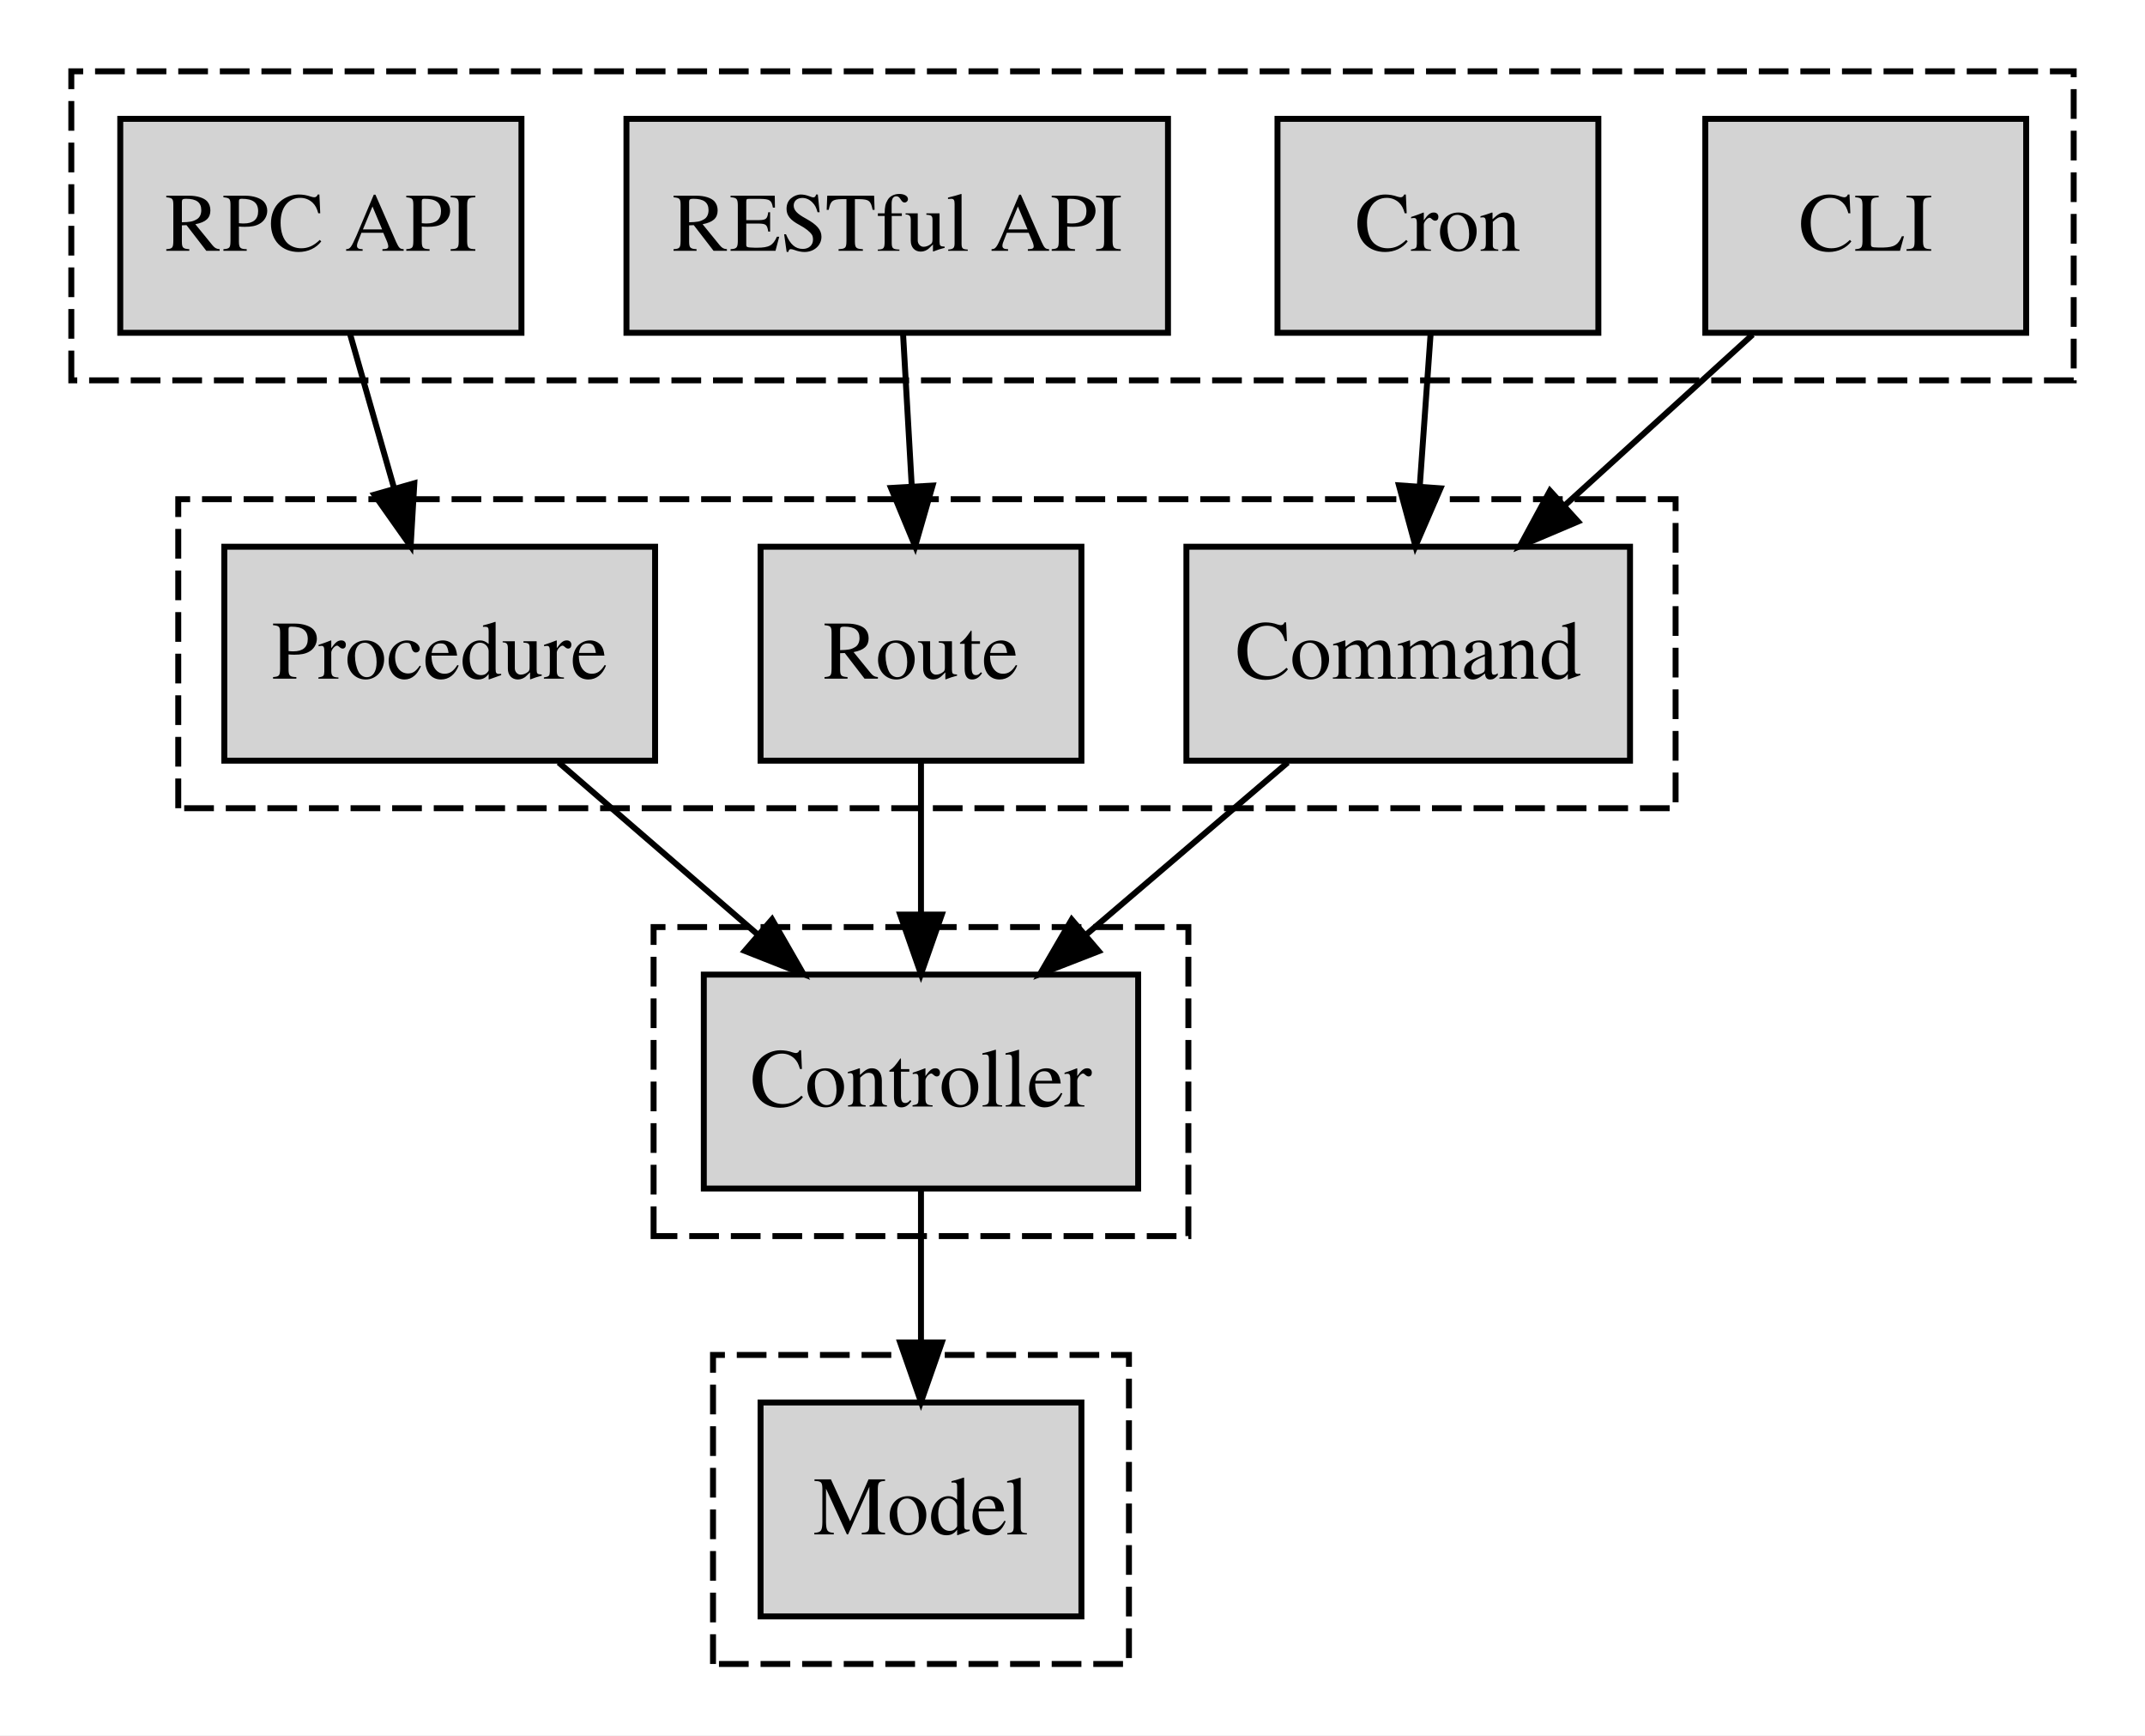
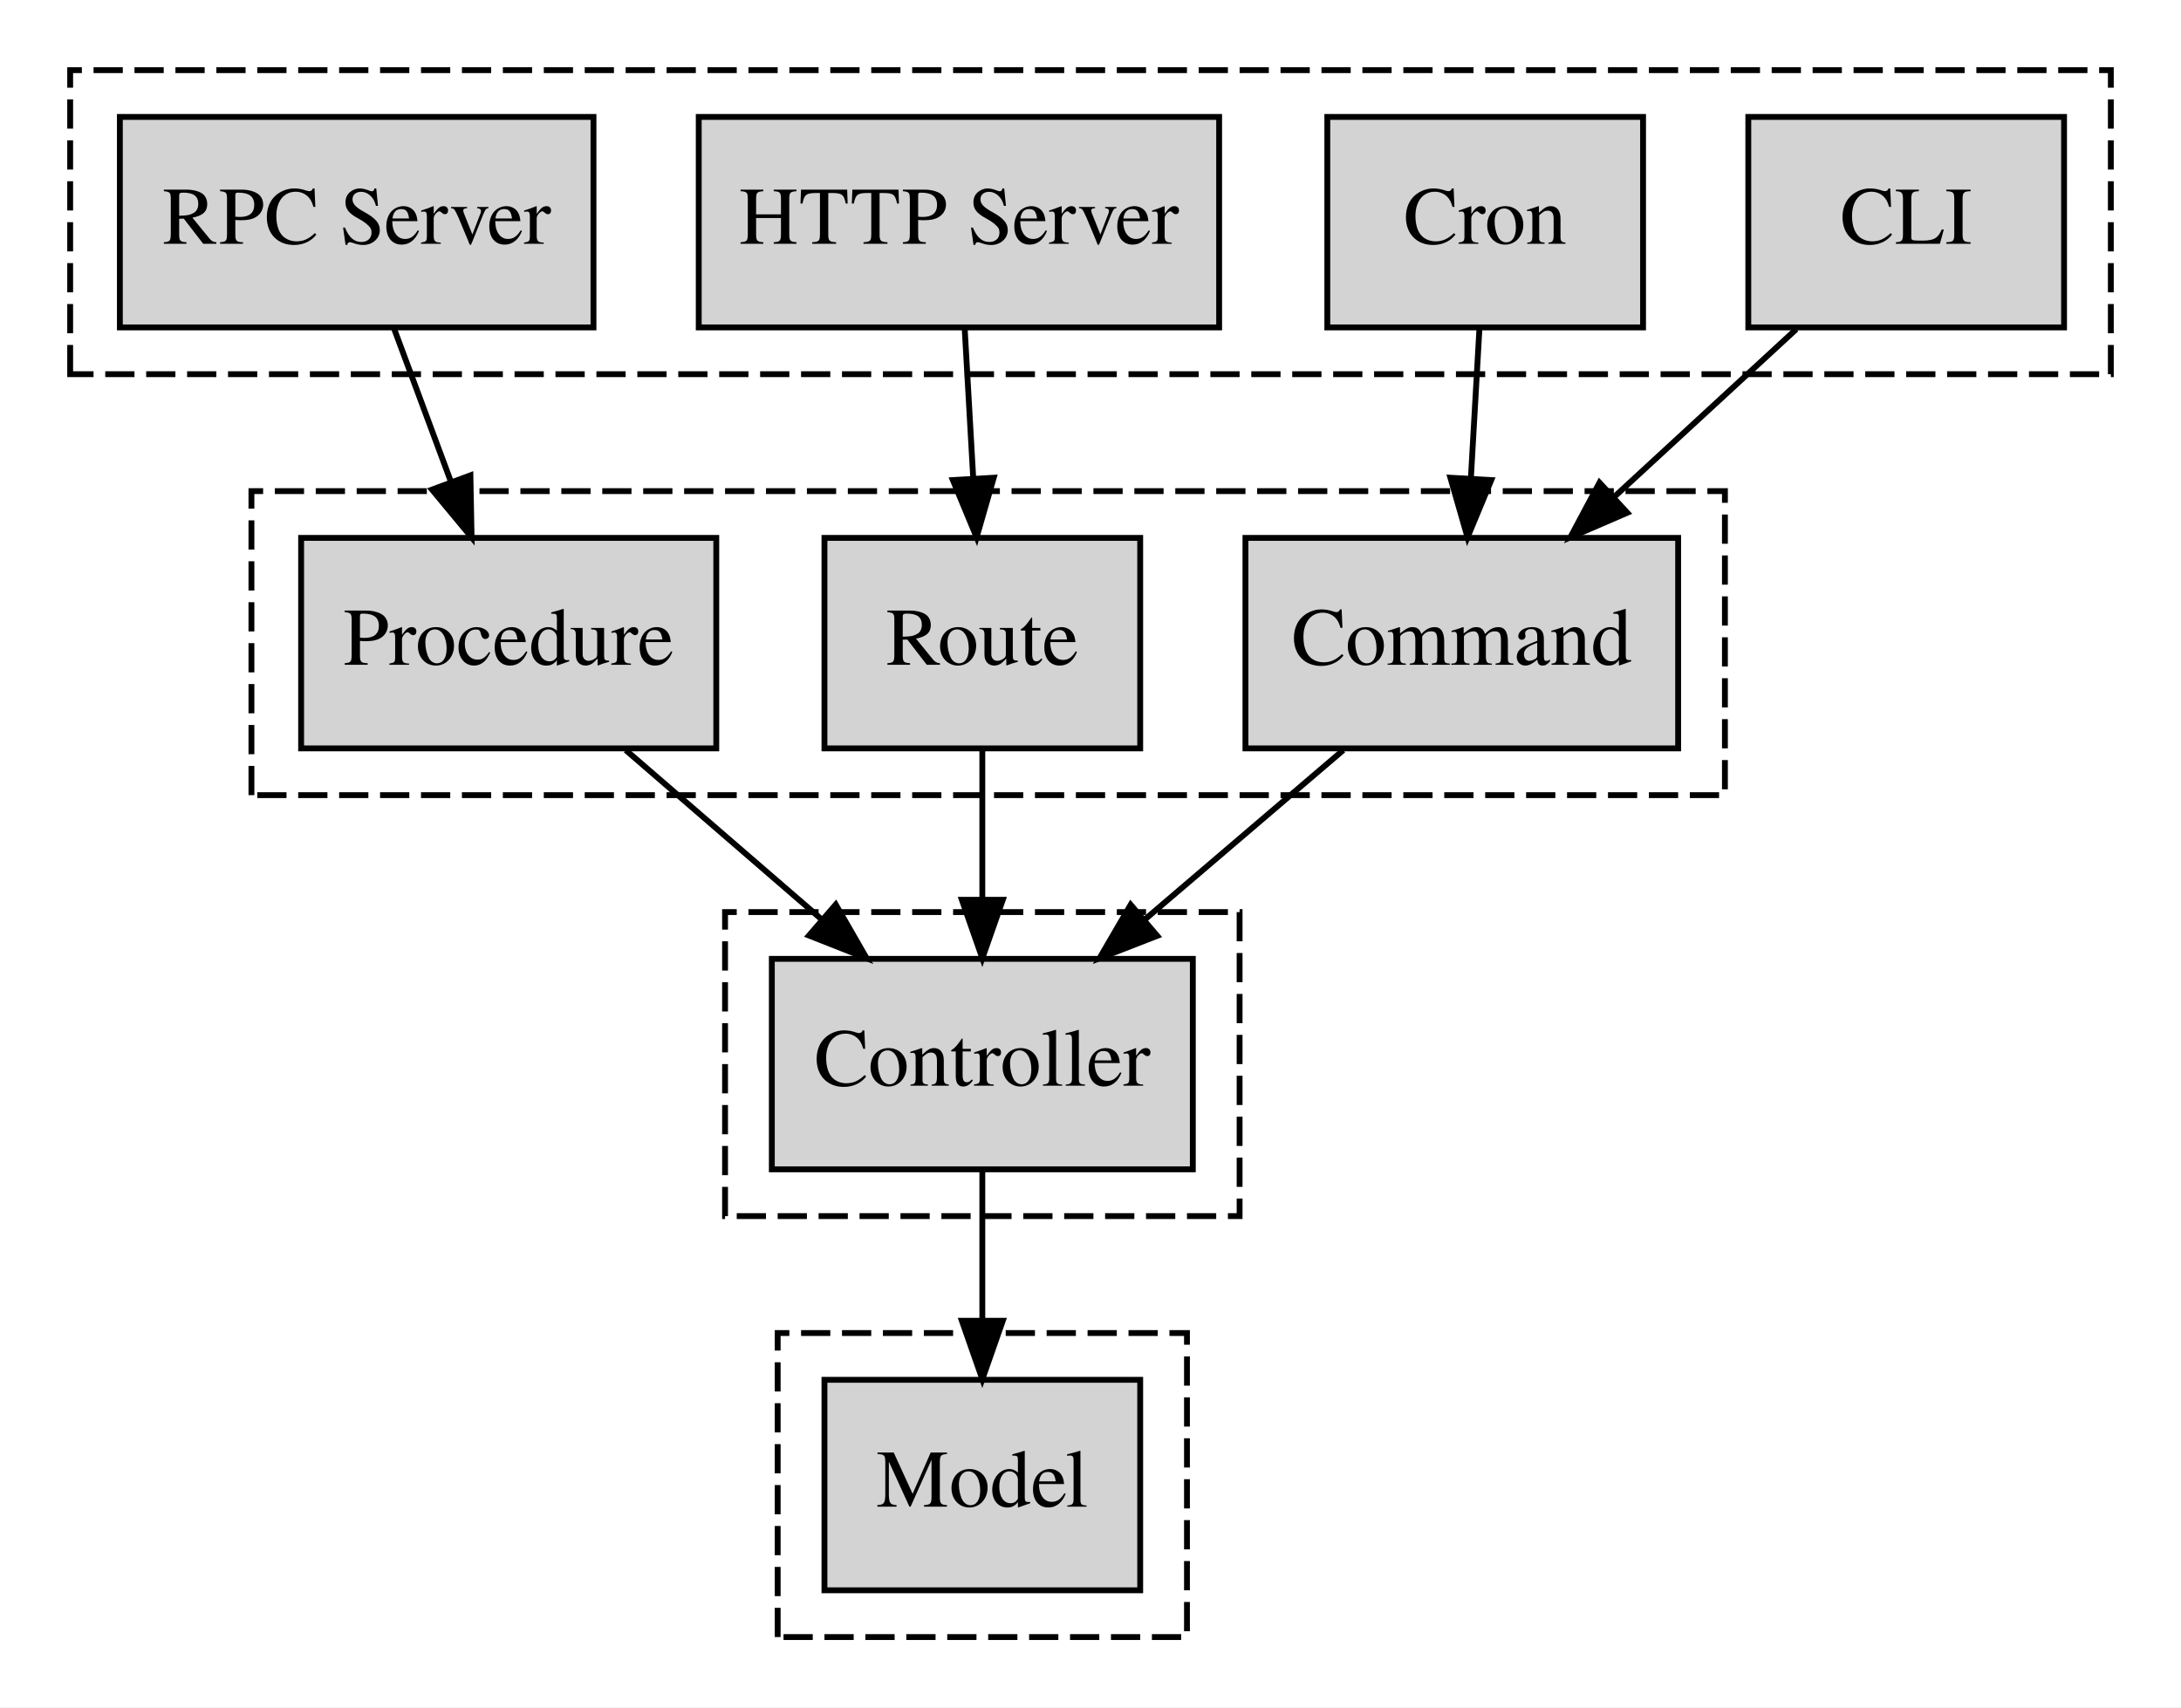
- <svg xmlns="http://www.w3.org/2000/svg" width="361pt" height="292pt" viewBox="0.00 0.00 361.00 292.00">
+ <svg xmlns="http://www.w3.org/2000/svg" width="373pt" height="292pt" viewBox="0.00 0.00 373.00 292.00">
  <g id="graph0" class="graph" transform="scale(1 1) rotate(0) translate(4 288)">
-     <polygon fill="white" stroke="transparent" points="-4,4 -4,-288 357,-288 357,4 -4,4" />
+     <polygon fill="white" stroke="transparent" points="-4,4 -4,-288 369,-288 369,4 -4,4" />
    <g id="clust1" class="cluster">
-       <polygon fill="none" stroke="black" stroke-dasharray="5,2" points="8,-224 8,-276 345,-276 345,-224 8,-224" />
+       <polygon fill="none" stroke="black" stroke-dasharray="5,2" points="8,-224 8,-276 357,-276 357,-224 8,-224" />
    </g>
    <g id="clust2" class="cluster">
-       <polygon fill="none" stroke="black" stroke-dasharray="5,2" points="26,-152 26,-204 278,-204 278,-152 26,-152" />
+       <polygon fill="none" stroke="black" stroke-dasharray="5,2" points="39,-152 39,-204 291,-204 291,-152 39,-152" />
    </g>
    <g id="clust3" class="cluster">
-       <polygon fill="none" stroke="black" stroke-dasharray="5,2" points="106,-80 106,-132 196,-132 196,-80 106,-80" />
+       <polygon fill="none" stroke="black" stroke-dasharray="5,2" points="120,-80 120,-132 208,-132 208,-80 120,-80" />
    </g>
    <g id="clust4" class="cluster">
-       <polygon fill="none" stroke="black" stroke-dasharray="5,2" points="116,-8 116,-60 186,-60 186,-8 116,-8" />
+       <polygon fill="none" stroke="black" stroke-dasharray="5,2" points="129,-8 129,-60 199,-60 199,-8 129,-8" />
    </g>
    <g id="node1" class="node">
-       <polygon fill="lightgrey" stroke="black" points="337,-268 283,-268 283,-232 337,-232 337,-268" />
-       <text text-anchor="middle" x="310" y="-245.8" font-family="Times,serif" font-size="14.00">CLI</text>
+       <polygon fill="lightgrey" stroke="black" points="349,-268 295,-268 295,-232 349,-232 349,-268" />
+       <text text-anchor="middle" x="322" y="-246.3" font-family="Times,serif" font-size="14.00">CLI</text>
    </g>
    <g id="node5" class="node">
-       <polygon fill="lightgrey" stroke="black" points="270.33,-196 195.67,-196 195.67,-160 270.33,-160 270.33,-196" />
-       <text text-anchor="middle" x="233" y="-173.8" font-family="Times,serif" font-size="14.00">Command</text>
+       <polygon fill="lightgrey" stroke="black" points="283,-196 209,-196 209,-160 283,-160 283,-196" />
+       <text text-anchor="middle" x="246" y="-174.3" font-family="Times,serif" font-size="14.00">Command</text>
    </g>
    <g id="edge1" class="edge">
-       <path fill="none" stroke="black" d="M290.97,-231.7C281.46,-223.05 269.79,-212.45 259.43,-203.03" />
-       <polygon fill="black" stroke="black" points="261.57,-200.24 251.81,-196.1 256.86,-205.42 261.57,-200.24" />
+       <path fill="none" stroke="black" d="M303.21,-231.7C293.83,-223.05 282.32,-212.45 272.09,-203.03" />
+       <polygon fill="black" stroke="black" points="274.3,-200.3 264.57,-196.1 269.55,-205.45 274.3,-200.3" />
    </g>
    <g id="node2" class="node">
-       <polygon fill="lightgrey" stroke="black" points="265,-268 211,-268 211,-232 265,-232 265,-268" />
-       <text text-anchor="middle" x="238" y="-245.8" font-family="Times,serif" font-size="14.00">Cron</text>
+       <polygon fill="lightgrey" stroke="black" points="277,-268 223,-268 223,-232 277,-232 277,-268" />
+       <text text-anchor="middle" x="250" y="-246.3" font-family="Times,serif" font-size="14.00">Cron</text>
    </g>
    <g id="edge2" class="edge">
-       <path fill="none" stroke="black" d="M236.76,-231.7C236.21,-223.98 235.55,-214.71 234.94,-206.11" />
-       <polygon fill="black" stroke="black" points="238.43,-205.83 234.22,-196.1 231.44,-206.33 238.43,-205.83" />
+       <path fill="none" stroke="black" d="M249.01,-231.7C248.57,-223.98 248.04,-214.71 247.55,-206.11" />
+       <polygon fill="black" stroke="black" points="251.04,-205.89 246.98,-196.1 244.05,-206.29 251.04,-205.89" />
    </g>
    <g id="node3" class="node">
-       <polygon fill="lightgrey" stroke="black" points="192.57,-268 101.43,-268 101.43,-232 192.57,-232 192.57,-268" />
-       <text text-anchor="middle" x="147" y="-245.8" font-family="Times,serif" font-size="14.00">RESTful API</text>
+       <polygon fill="lightgrey" stroke="black" points="204.5,-268 115.5,-268 115.5,-232 204.5,-232 204.5,-268" />
+       <text text-anchor="middle" x="160" y="-246.3" font-family="Times,serif" font-size="14.00">HTTP Server</text>
    </g>
    <g id="node6" class="node">
-       <polygon fill="lightgrey" stroke="black" points="178,-196 124,-196 124,-160 178,-160 178,-196" />
-       <text text-anchor="middle" x="151" y="-173.8" font-family="Times,serif" font-size="14.00">Route</text>
+       <polygon fill="lightgrey" stroke="black" points="191,-196 137,-196 137,-160 191,-160 191,-196" />
+       <text text-anchor="middle" x="164" y="-174.3" font-family="Times,serif" font-size="14.00">Route</text>
    </g>
    <g id="edge3" class="edge">
-       <path fill="none" stroke="black" d="M147.99,-231.7C148.43,-223.98 148.96,-214.71 149.45,-206.11" />
-       <polygon fill="black" stroke="black" points="152.95,-206.29 150.02,-196.1 145.96,-205.89 152.95,-206.29" />
+       <path fill="none" stroke="black" d="M160.99,-231.7C161.43,-223.98 161.96,-214.71 162.45,-206.11" />
+       <polygon fill="black" stroke="black" points="165.95,-206.29 163.02,-196.1 158.96,-205.89 165.95,-206.29" />
    </g>
    <g id="node4" class="node">
-       <polygon fill="lightgrey" stroke="black" points="83.76,-268 16.24,-268 16.24,-232 83.76,-232 83.76,-268" />
-       <text text-anchor="middle" x="50" y="-245.8" font-family="Times,serif" font-size="14.00">RPC API</text>
+       <polygon fill="lightgrey" stroke="black" points="97.5,-268 16.5,-268 16.5,-232 97.5,-232 97.5,-268" />
+       <text text-anchor="middle" x="57" y="-246.3" font-family="Times,serif" font-size="14.00">RPC Server</text>
    </g>
    <g id="node7" class="node">
-       <polygon fill="lightgrey" stroke="black" points="106.25,-196 33.75,-196 33.75,-160 106.25,-160 106.25,-196" />
-       <text text-anchor="middle" x="70" y="-173.8" font-family="Times,serif" font-size="14.00">Procedure</text>
+       <polygon fill="lightgrey" stroke="black" points="118.5,-196 47.5,-196 47.5,-160 118.5,-160 118.5,-196" />
+       <text text-anchor="middle" x="83" y="-174.3" font-family="Times,serif" font-size="14.00">Procedure</text>
    </g>
    <g id="edge4" class="edge">
-       <path fill="none" stroke="black" d="M54.94,-231.7C57.17,-223.9 59.85,-214.51 62.33,-205.83" />
-       <polygon fill="black" stroke="black" points="65.73,-206.68 65.11,-196.1 59,-204.76 65.73,-206.68" />
+       <path fill="none" stroke="black" d="M63.43,-231.7C66.36,-223.81 69.89,-214.3 73.14,-205.55" />
+       <polygon fill="black" stroke="black" points="76.45,-206.7 76.65,-196.1 69.88,-204.26 76.45,-206.7" />
    </g>
    <g id="node8" class="node">
-       <polygon fill="lightgrey" stroke="black" points="187.55,-124 114.45,-124 114.45,-88 187.55,-88 187.55,-124" />
-       <text text-anchor="middle" x="151" y="-101.8" font-family="Times,serif" font-size="14.00">Controller</text>
+       <polygon fill="lightgrey" stroke="black" points="200,-124 128,-124 128,-88 200,-88 200,-124" />
+       <text text-anchor="middle" x="164" y="-102.3" font-family="Times,serif" font-size="14.00">Controller</text>
    </g>
    <g id="edge7" class="edge">
-       <path fill="none" stroke="black" d="M212.73,-159.7C202.5,-150.97 189.94,-140.24 178.82,-130.75" />
-       <polygon fill="black" stroke="black" points="180.91,-127.94 171.04,-124.1 176.37,-133.26 180.91,-127.94" />
+       <path fill="none" stroke="black" d="M225.73,-159.7C215.5,-150.97 202.94,-140.24 191.82,-130.75" />
+       <polygon fill="black" stroke="black" points="193.91,-127.94 184.04,-124.1 189.37,-133.26 193.91,-127.94" />
    </g>
    <g id="edge6" class="edge">
-       <path fill="none" stroke="black" d="M151,-159.7C151,-151.98 151,-142.71 151,-134.11" />
-       <polygon fill="black" stroke="black" points="154.5,-134.1 151,-124.1 147.5,-134.1 154.5,-134.1" />
+       <path fill="none" stroke="black" d="M164,-159.7C164,-151.98 164,-142.71 164,-134.11" />
+       <polygon fill="black" stroke="black" points="167.5,-134.1 164,-124.1 160.5,-134.1 167.5,-134.1" />
    </g>
    <g id="edge5" class="edge">
-       <path fill="none" stroke="black" d="M90.02,-159.7C100.13,-150.97 112.54,-140.24 123.52,-130.75" />
-       <polygon fill="black" stroke="black" points="125.93,-133.29 131.21,-124.1 121.35,-127.99 125.93,-133.29" />
+       <path fill="none" stroke="black" d="M103.02,-159.7C113.13,-150.97 125.54,-140.24 136.52,-130.75" />
+       <polygon fill="black" stroke="black" points="138.93,-133.29 144.21,-124.1 134.35,-127.99 138.93,-133.29" />
    </g>
    <g id="node9" class="node">
-       <polygon fill="lightgrey" stroke="black" points="178,-52 124,-52 124,-16 178,-16 178,-52" />
-       <text text-anchor="middle" x="151" y="-29.8" font-family="Times,serif" font-size="14.00">Model</text>
+       <polygon fill="lightgrey" stroke="black" points="191,-52 137,-52 137,-16 191,-16 191,-52" />
+       <text text-anchor="middle" x="164" y="-30.3" font-family="Times,serif" font-size="14.00">Model</text>
    </g>
    <g id="edge8" class="edge">
-       <path fill="none" stroke="black" d="M151,-87.7C151,-79.98 151,-70.71 151,-62.11" />
-       <polygon fill="black" stroke="black" points="154.5,-62.1 151,-52.1 147.5,-62.1 154.5,-62.1" />
+       <path fill="none" stroke="black" d="M164,-87.7C164,-79.98 164,-70.71 164,-62.11" />
+       <polygon fill="black" stroke="black" points="167.5,-62.1 164,-52.1 160.5,-62.1 167.5,-62.1" />
    </g>
  </g>
</svg>
